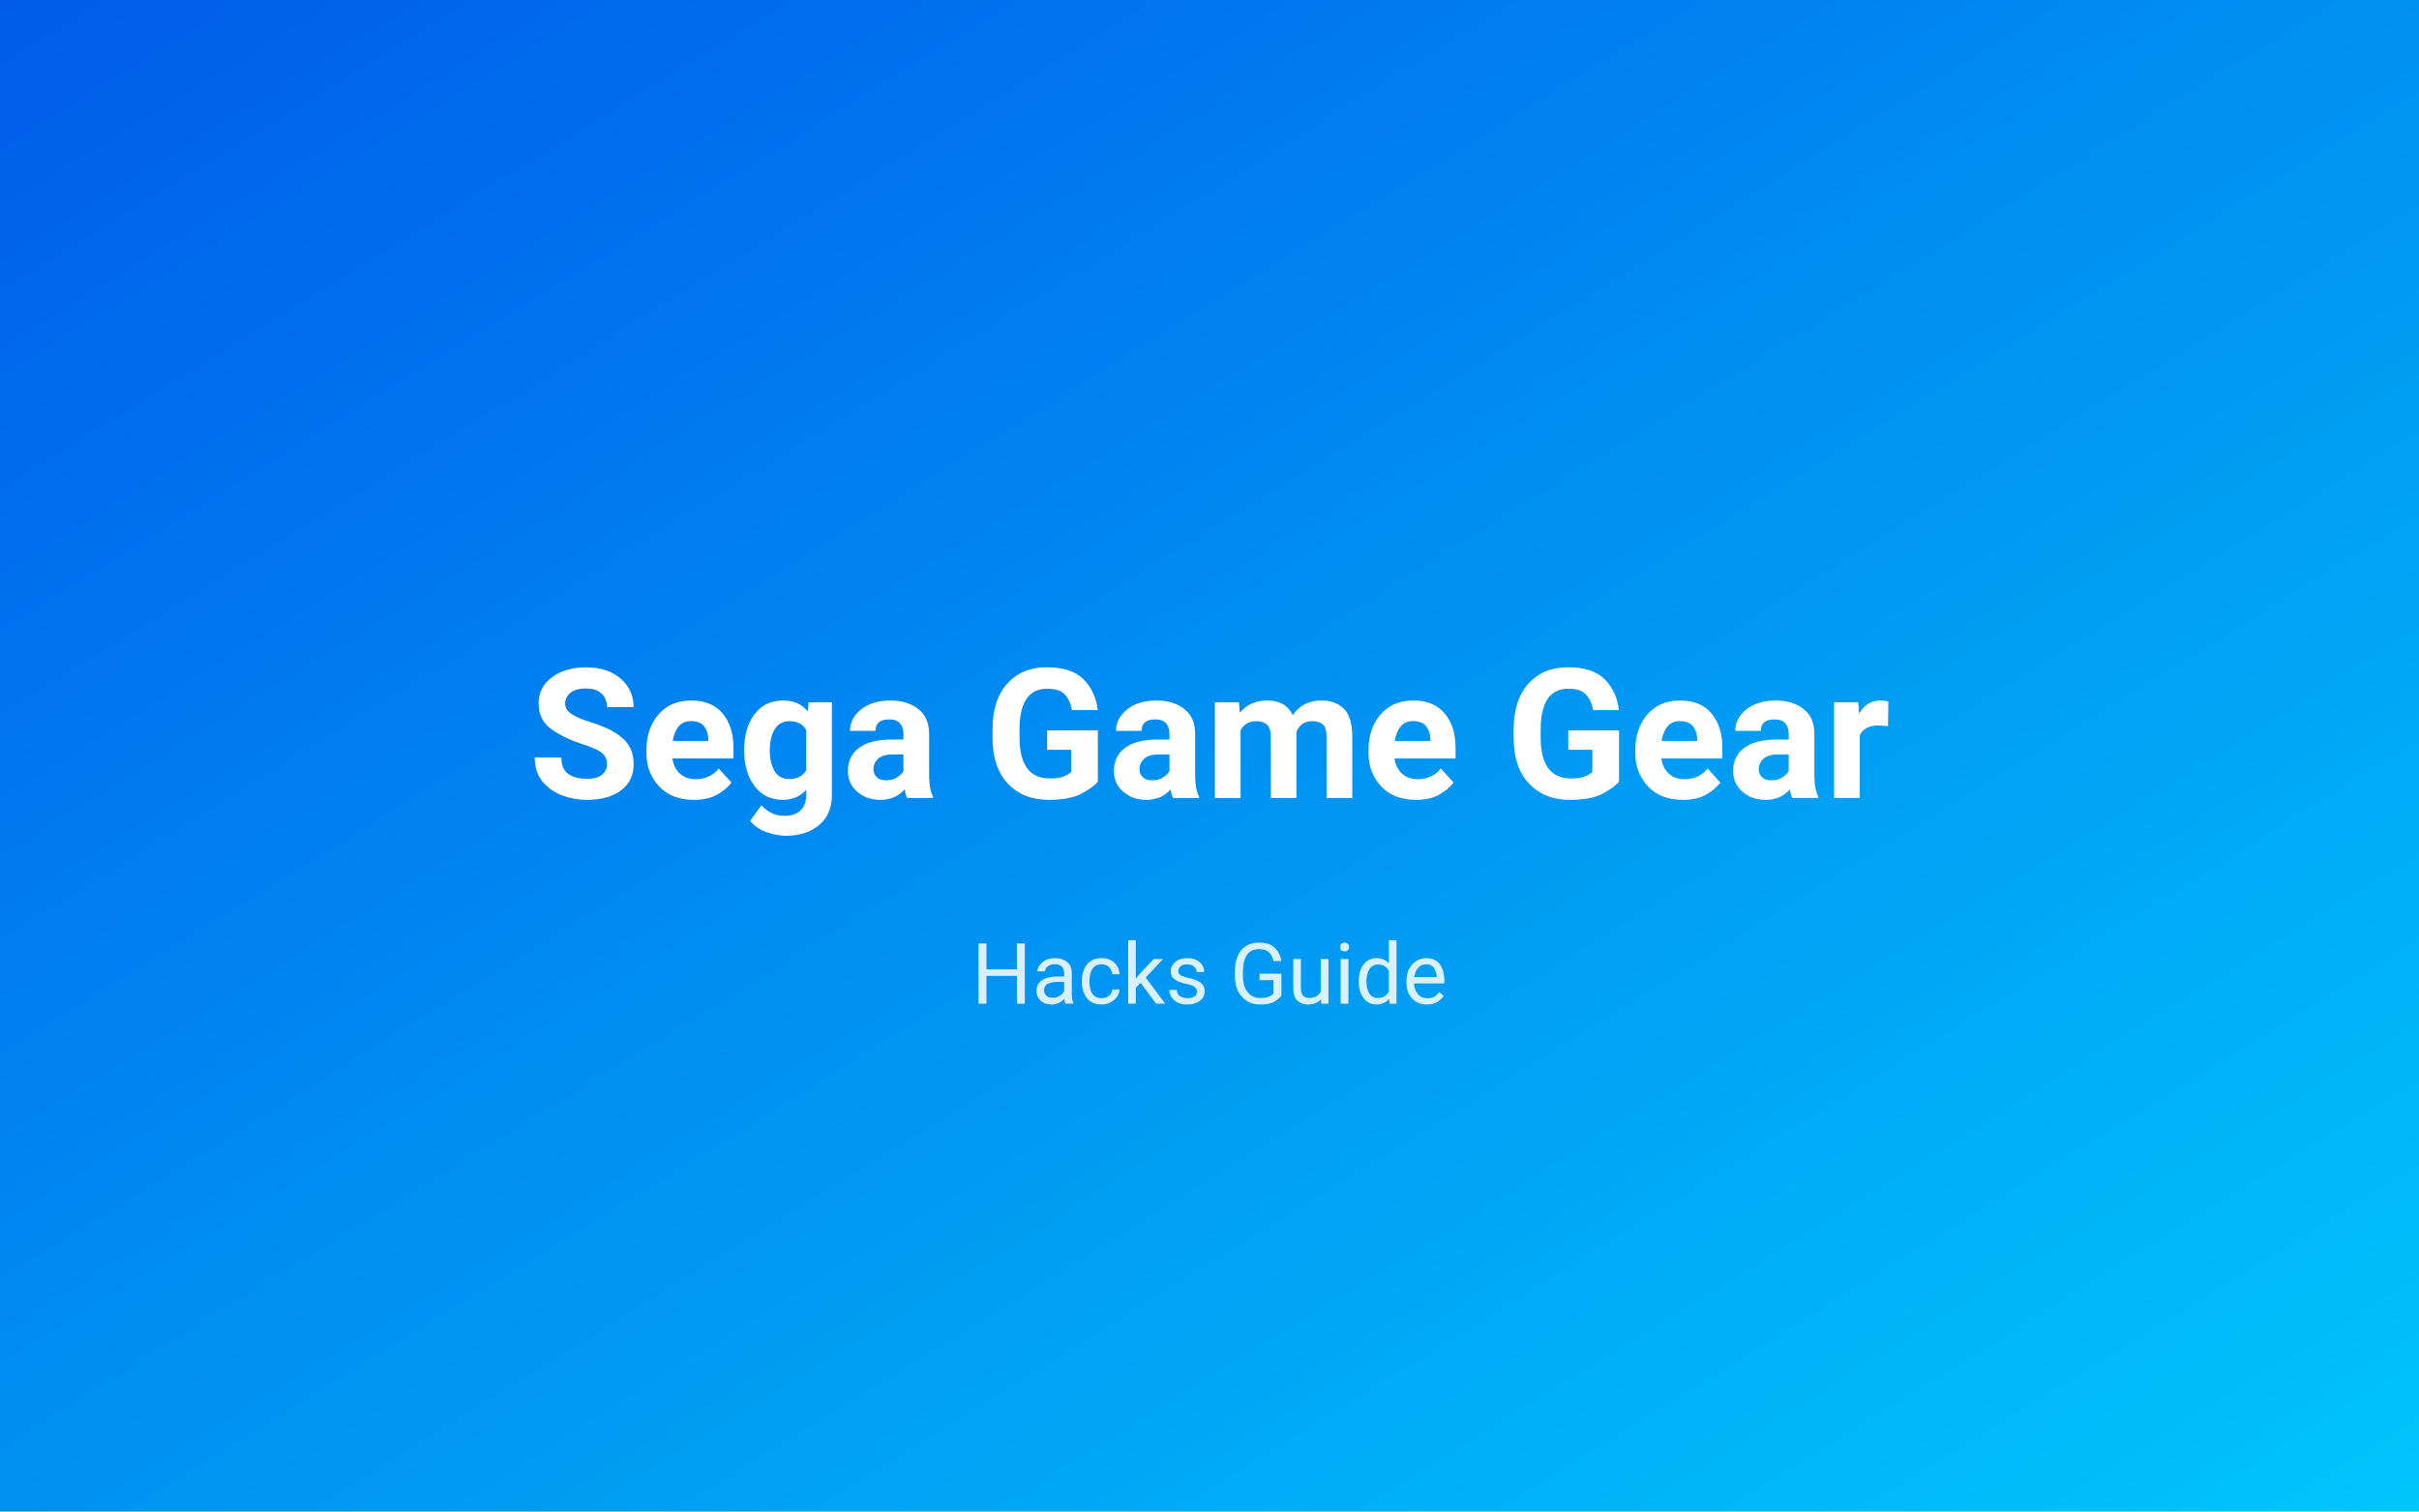
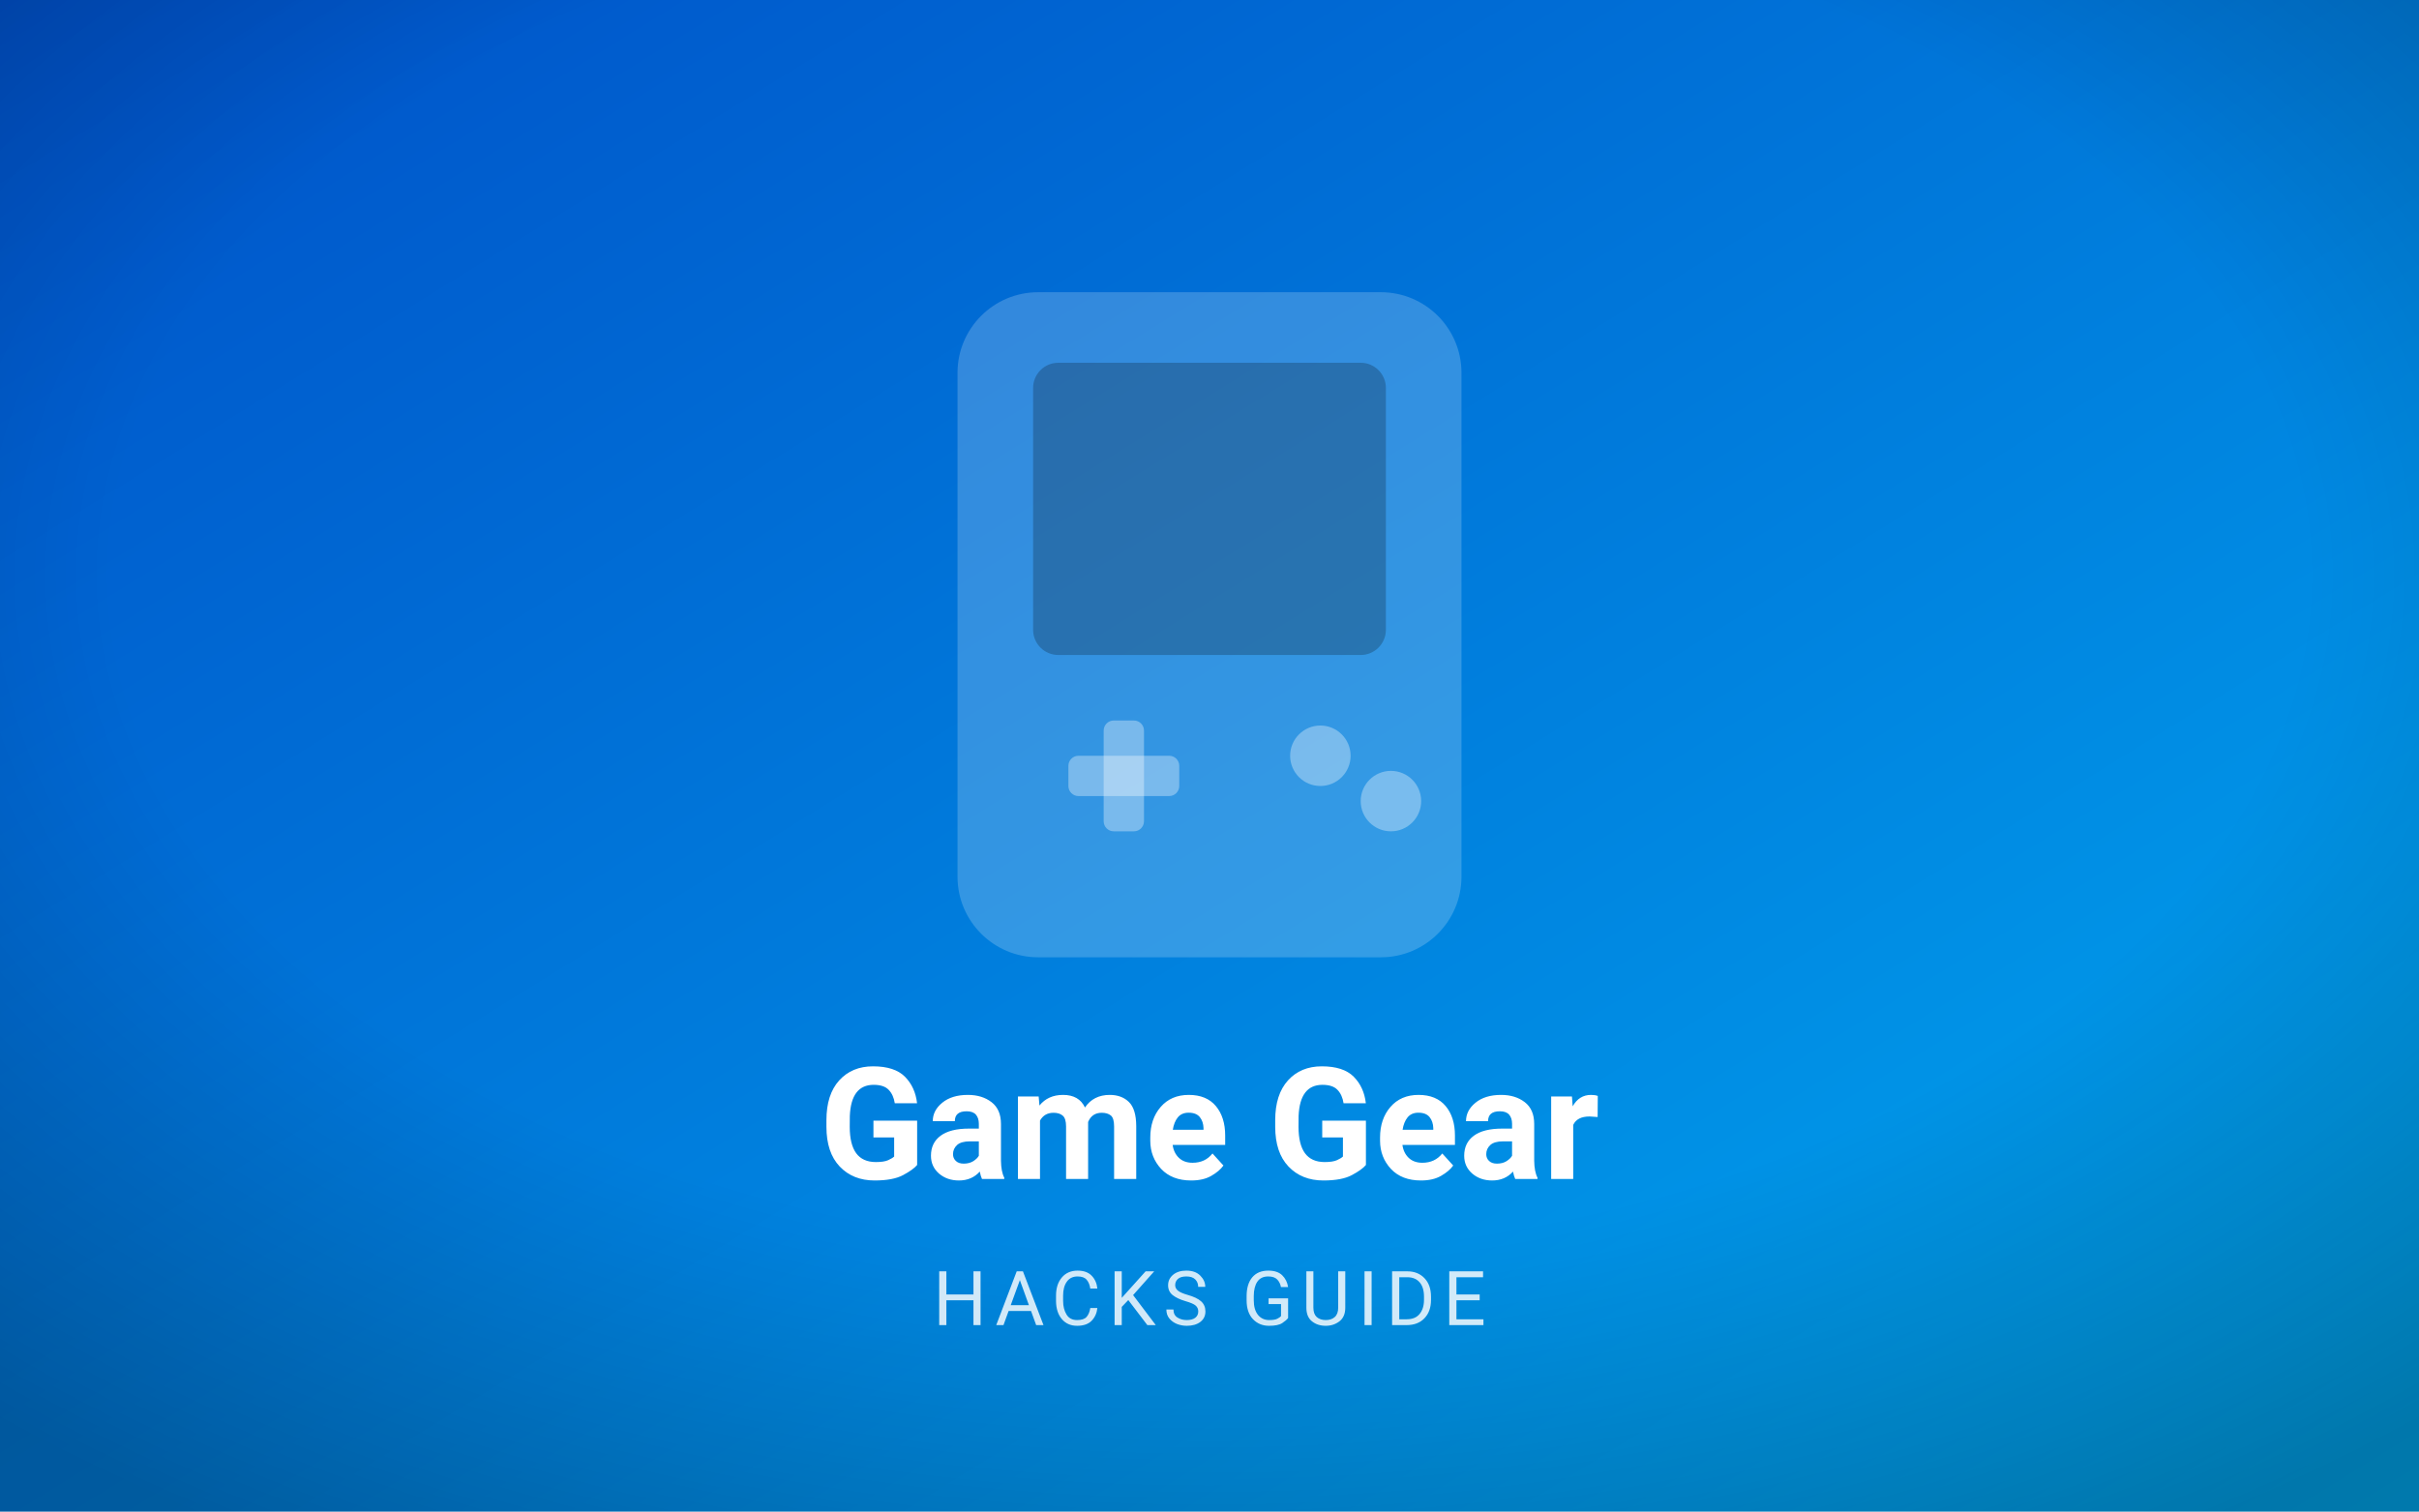
- <svg xmlns="http://www.w3.org/2000/svg" viewBox="0 0 400 250" preserveAspectRatio="xMidYMid slice">
+ <svg xmlns="http://www.w3.org/2000/svg" viewBox="0 0 480 300" preserveAspectRatio="xMidYMid slice">
  <defs>
    <linearGradient id="g" x1="0" y1="0" x2="1" y2="1">
-       <stop offset="0%" stop-color="#005bea" />
-       <stop offset="100%" stop-color="#00c6fb" />
+       <stop offset="0%" stop-color="#0050c8" />
+       <stop offset="100%" stop-color="#00a8f0" />
    </linearGradient>
+     <radialGradient id="v" cx="50%" cy="38%" r="75%">
+       <stop offset="60%" stop-color="#000000" stop-opacity="0" />
+       <stop offset="100%" stop-color="#000000" stop-opacity="0.28" />
+     </radialGradient>
  </defs>
-   <rect width="400" height="250" fill="url(#g)" />
-   <text x="200" y="132" font-family="-apple-system,BlinkMacSystemFont,Segoe UI,Roboto,Helvetica,Arial,sans-serif" font-size="30" font-weight="700" fill="#ffffff" text-anchor="middle">Sega Game Gear</text>
-   <text x="200" y="166" font-family="-apple-system,BlinkMacSystemFont,Segoe UI,Roboto,Helvetica,Arial,sans-serif" font-size="14" fill="#ffffff" fill-opacity="0.85" text-anchor="middle">Hacks Guide</text>
+   <rect width="480" height="300" fill="url(#g)" />
+   <g fill="#ffffff" fill-opacity="0.20">
+     <rect x="190" y="58" width="100" height="132" rx="16" />
+   </g>
+   <rect x="205" y="72" width="70" height="58" rx="5" fill="#000000" fill-opacity="0.22" />
+   <g fill="#ffffff" fill-opacity="0.34">
+     <rect x="212" y="150" width="22" height="8" rx="2" />
+     <rect x="219" y="143" width="8" height="22" rx="2" />
+     <circle cx="262" cy="150" r="6" />
+     <circle cx="276" cy="159" r="6" />
+   </g>
+   <rect width="480" height="300" fill="url(#v)" />
+   <text x="240" y="234" font-family="-apple-system,BlinkMacSystemFont,Segoe UI,Roboto,Helvetica,Arial,sans-serif" font-size="31" font-weight="700" fill="#ffffff" text-anchor="middle">Game Gear</text>
+   <text x="240" y="263" font-family="-apple-system,BlinkMacSystemFont,Segoe UI,Roboto,Helvetica,Arial,sans-serif" font-size="15" letter-spacing="1.5" fill="#ffffff" fill-opacity="0.82" text-anchor="middle">HACKS GUIDE</text>
</svg>
